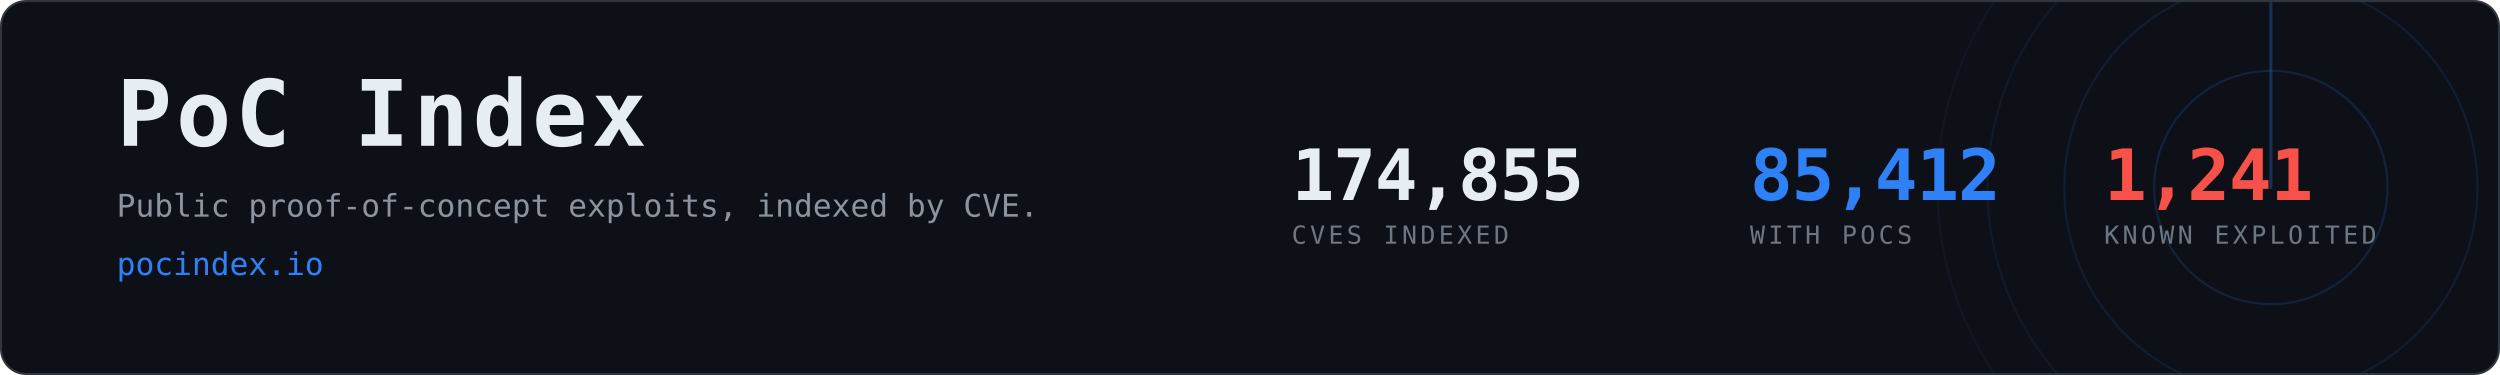
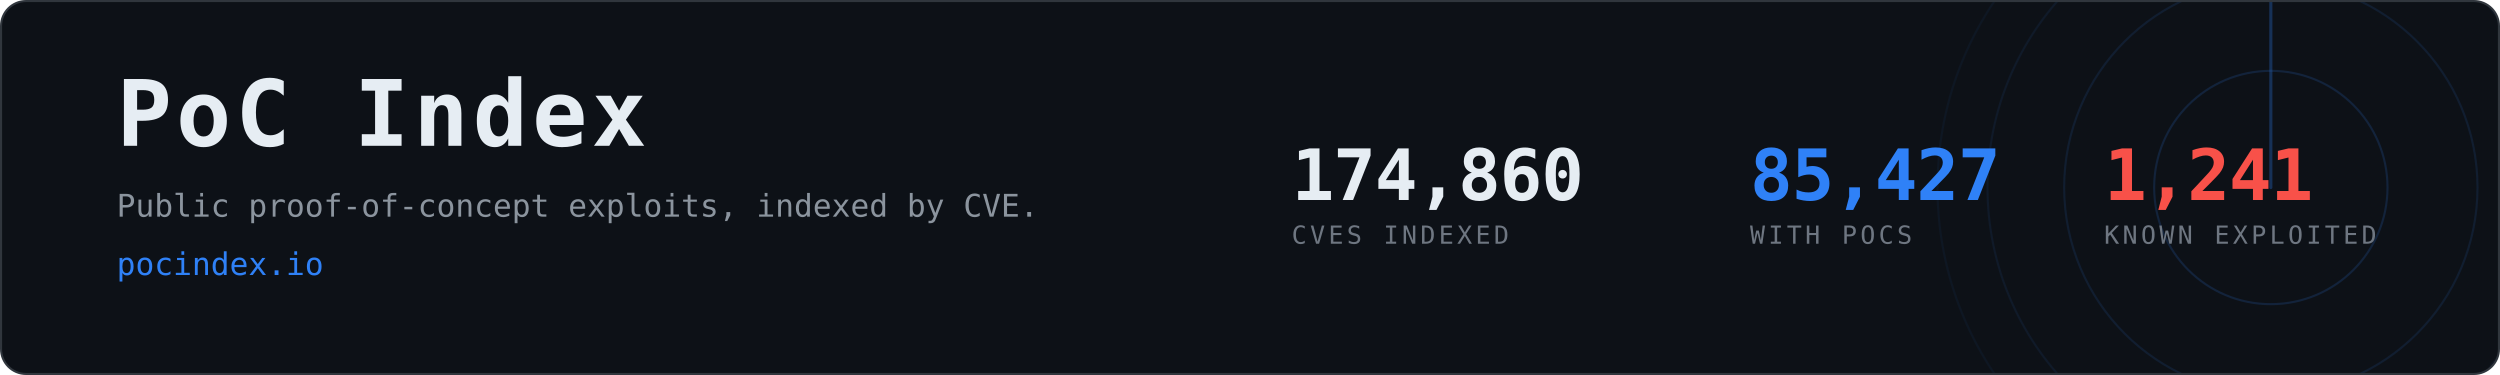
- <svg xmlns="http://www.w3.org/2000/svg" width="1200" height="180" viewBox="0 0 1200 180" role="img" aria-label="PoC Index, 85,412 CVEs with public proof-of-concept exploits">
+ <svg xmlns="http://www.w3.org/2000/svg" width="1200" height="180" viewBox="0 0 1200 180" role="img" aria-label="PoC Index, 85,427 CVEs with public proof-of-concept exploits">
  <clipPath id="card">
    <rect x="1" y="1" width="1198" height="178" rx="12" />
  </clipPath>
  <rect x="0.5" y="0.5" width="1199" height="179" rx="12" fill="#0d1117" stroke="#30363d" />
  <g clip-path="url(#card)" opacity="0.6">
    <g>
      <circle cx="1090" cy="90" r="56.0" fill="none" stroke="#2f81f7" stroke-width="1" opacity="0.270" />
      <circle cx="1090" cy="90" r="99.2" fill="none" stroke="#2f81f7" stroke-width="1" opacity="0.195" />
      <circle cx="1090" cy="90" r="136.0" fill="none" stroke="#2f81f7" stroke-width="1" opacity="0.135" />
      <circle cx="1090" cy="90" r="160.0" fill="none" stroke="#2f81f7" stroke-width="1" opacity="0.090" />
      <line x1="1090" y1="90" x2="1090" y2="-70.0" stroke="#2f81f7" stroke-width="1.5" stroke-linecap="round" opacity="0.480">
        <animateTransform attributeName="transform" type="rotate" from="0 1090 90" to="360 1090 90" dur="8s" repeatCount="indefinite" />
      </line>
    </g>
  </g>
  <text x="56" y="70" font-family="ui-monospace,SFMono-Regular,Menlo,Consolas,monospace" font-size="44" font-weight="700" fill="#e6edf3" letter-spacing="2">PoC Index</text>
  <text x="56" y="104" font-family="ui-monospace,SFMono-Regular,Menlo,Consolas,monospace" font-size="15" fill="#8b949e">
    Public proof-of-concept exploits, indexed by CVE.</text>
  <text x="56" y="132" font-family="ui-monospace,SFMono-Regular,Menlo,Consolas,monospace" font-size="15" fill="#2f81f7">pocindex.io</text>
-   <text x="620" y="96" font-family="ui-monospace,SFMono-Regular,Menlo,Consolas,monospace" font-size="34" font-weight="700" fill="#e6edf3" letter-spacing="-0.5">174,855</text>
+   <text x="620" y="96" font-family="ui-monospace,SFMono-Regular,Menlo,Consolas,monospace" font-size="34" font-weight="700" fill="#e6edf3" letter-spacing="-0.5">174,860</text>
  <text x="620" y="117" font-family="ui-monospace,SFMono-Regular,Menlo,Consolas,monospace" font-size="12" fill="#6e7681" letter-spacing="1.6">CVES INDEXED</text>
-   <text x="840" y="96" font-family="ui-monospace,SFMono-Regular,Menlo,Consolas,monospace" font-size="34" font-weight="700" fill="#2f81f7" letter-spacing="-0.5">85,412</text>
+   <text x="840" y="96" font-family="ui-monospace,SFMono-Regular,Menlo,Consolas,monospace" font-size="34" font-weight="700" fill="#2f81f7" letter-spacing="-0.5">85,427</text>
  <text x="840" y="117" font-family="ui-monospace,SFMono-Regular,Menlo,Consolas,monospace" font-size="12" fill="#6e7681" letter-spacing="1.6">WITH POCS</text>
  <text x="1010" y="96" font-family="ui-monospace,SFMono-Regular,Menlo,Consolas,monospace" font-size="34" font-weight="700" fill="#f85149" letter-spacing="-0.5">1,241</text>
  <text x="1010" y="117" font-family="ui-monospace,SFMono-Regular,Menlo,Consolas,monospace" font-size="12" fill="#6e7681" letter-spacing="1.6">KNOWN EXPLOITED</text>
</svg>
